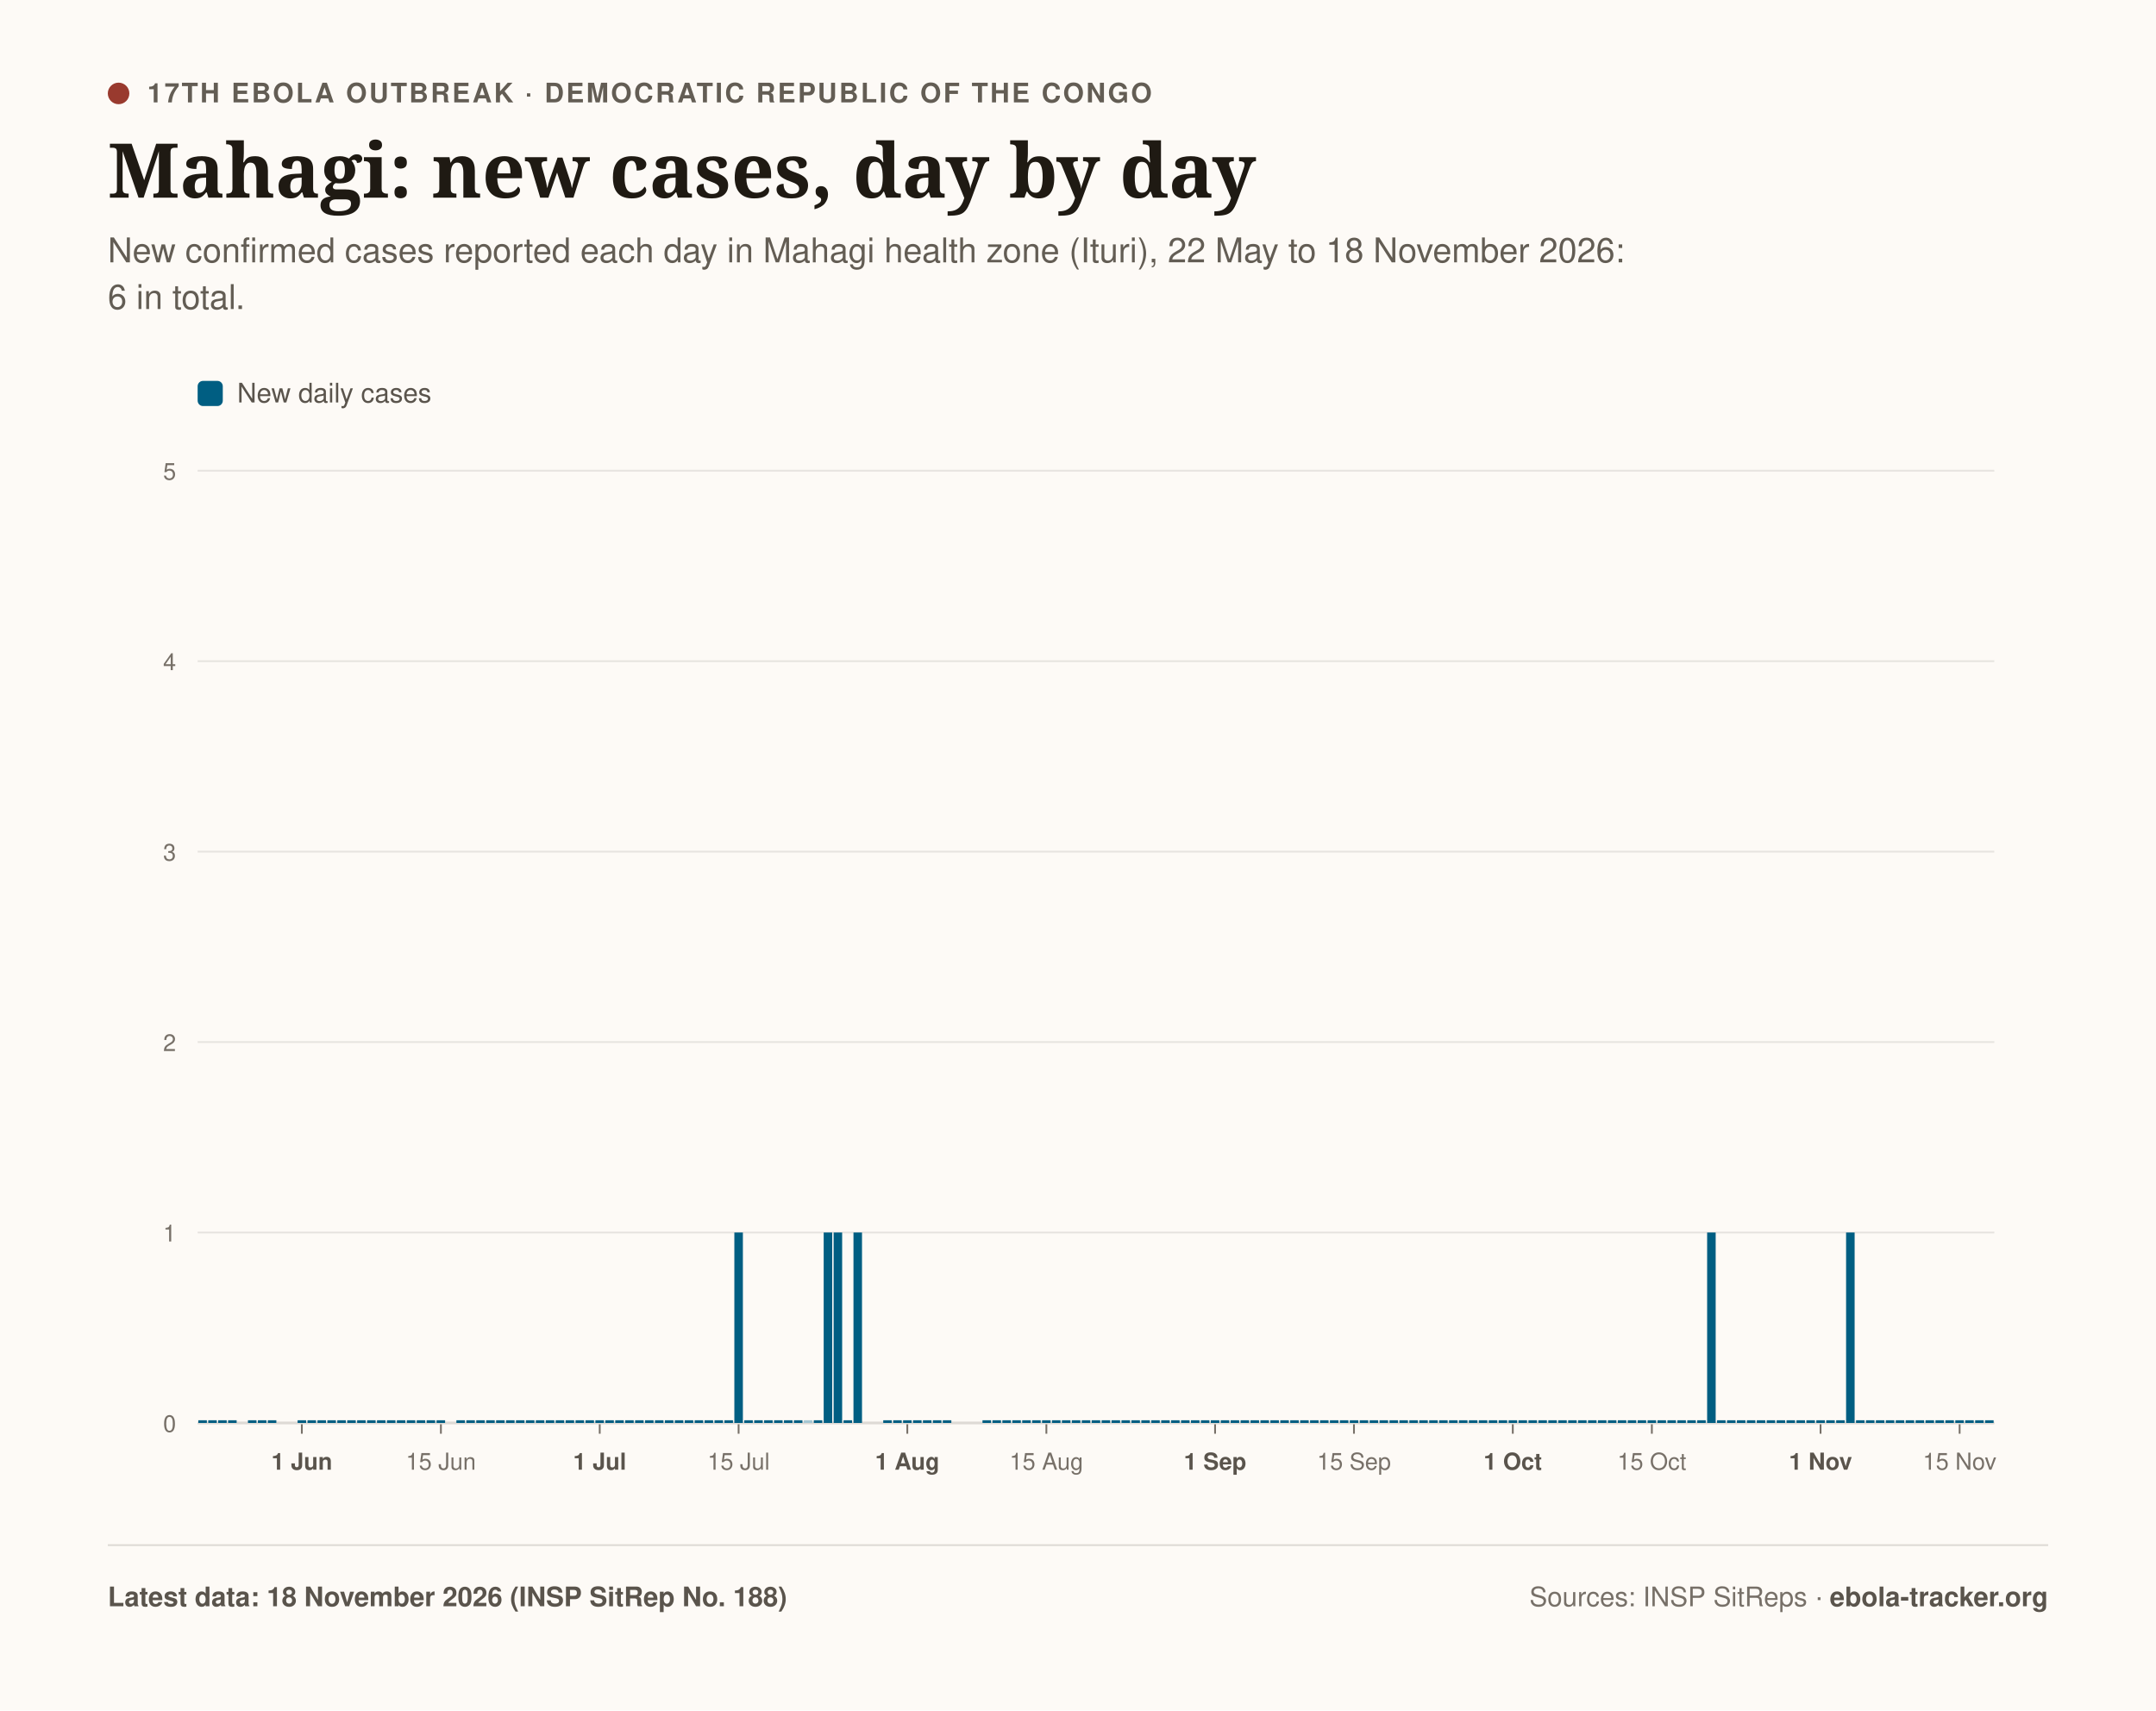
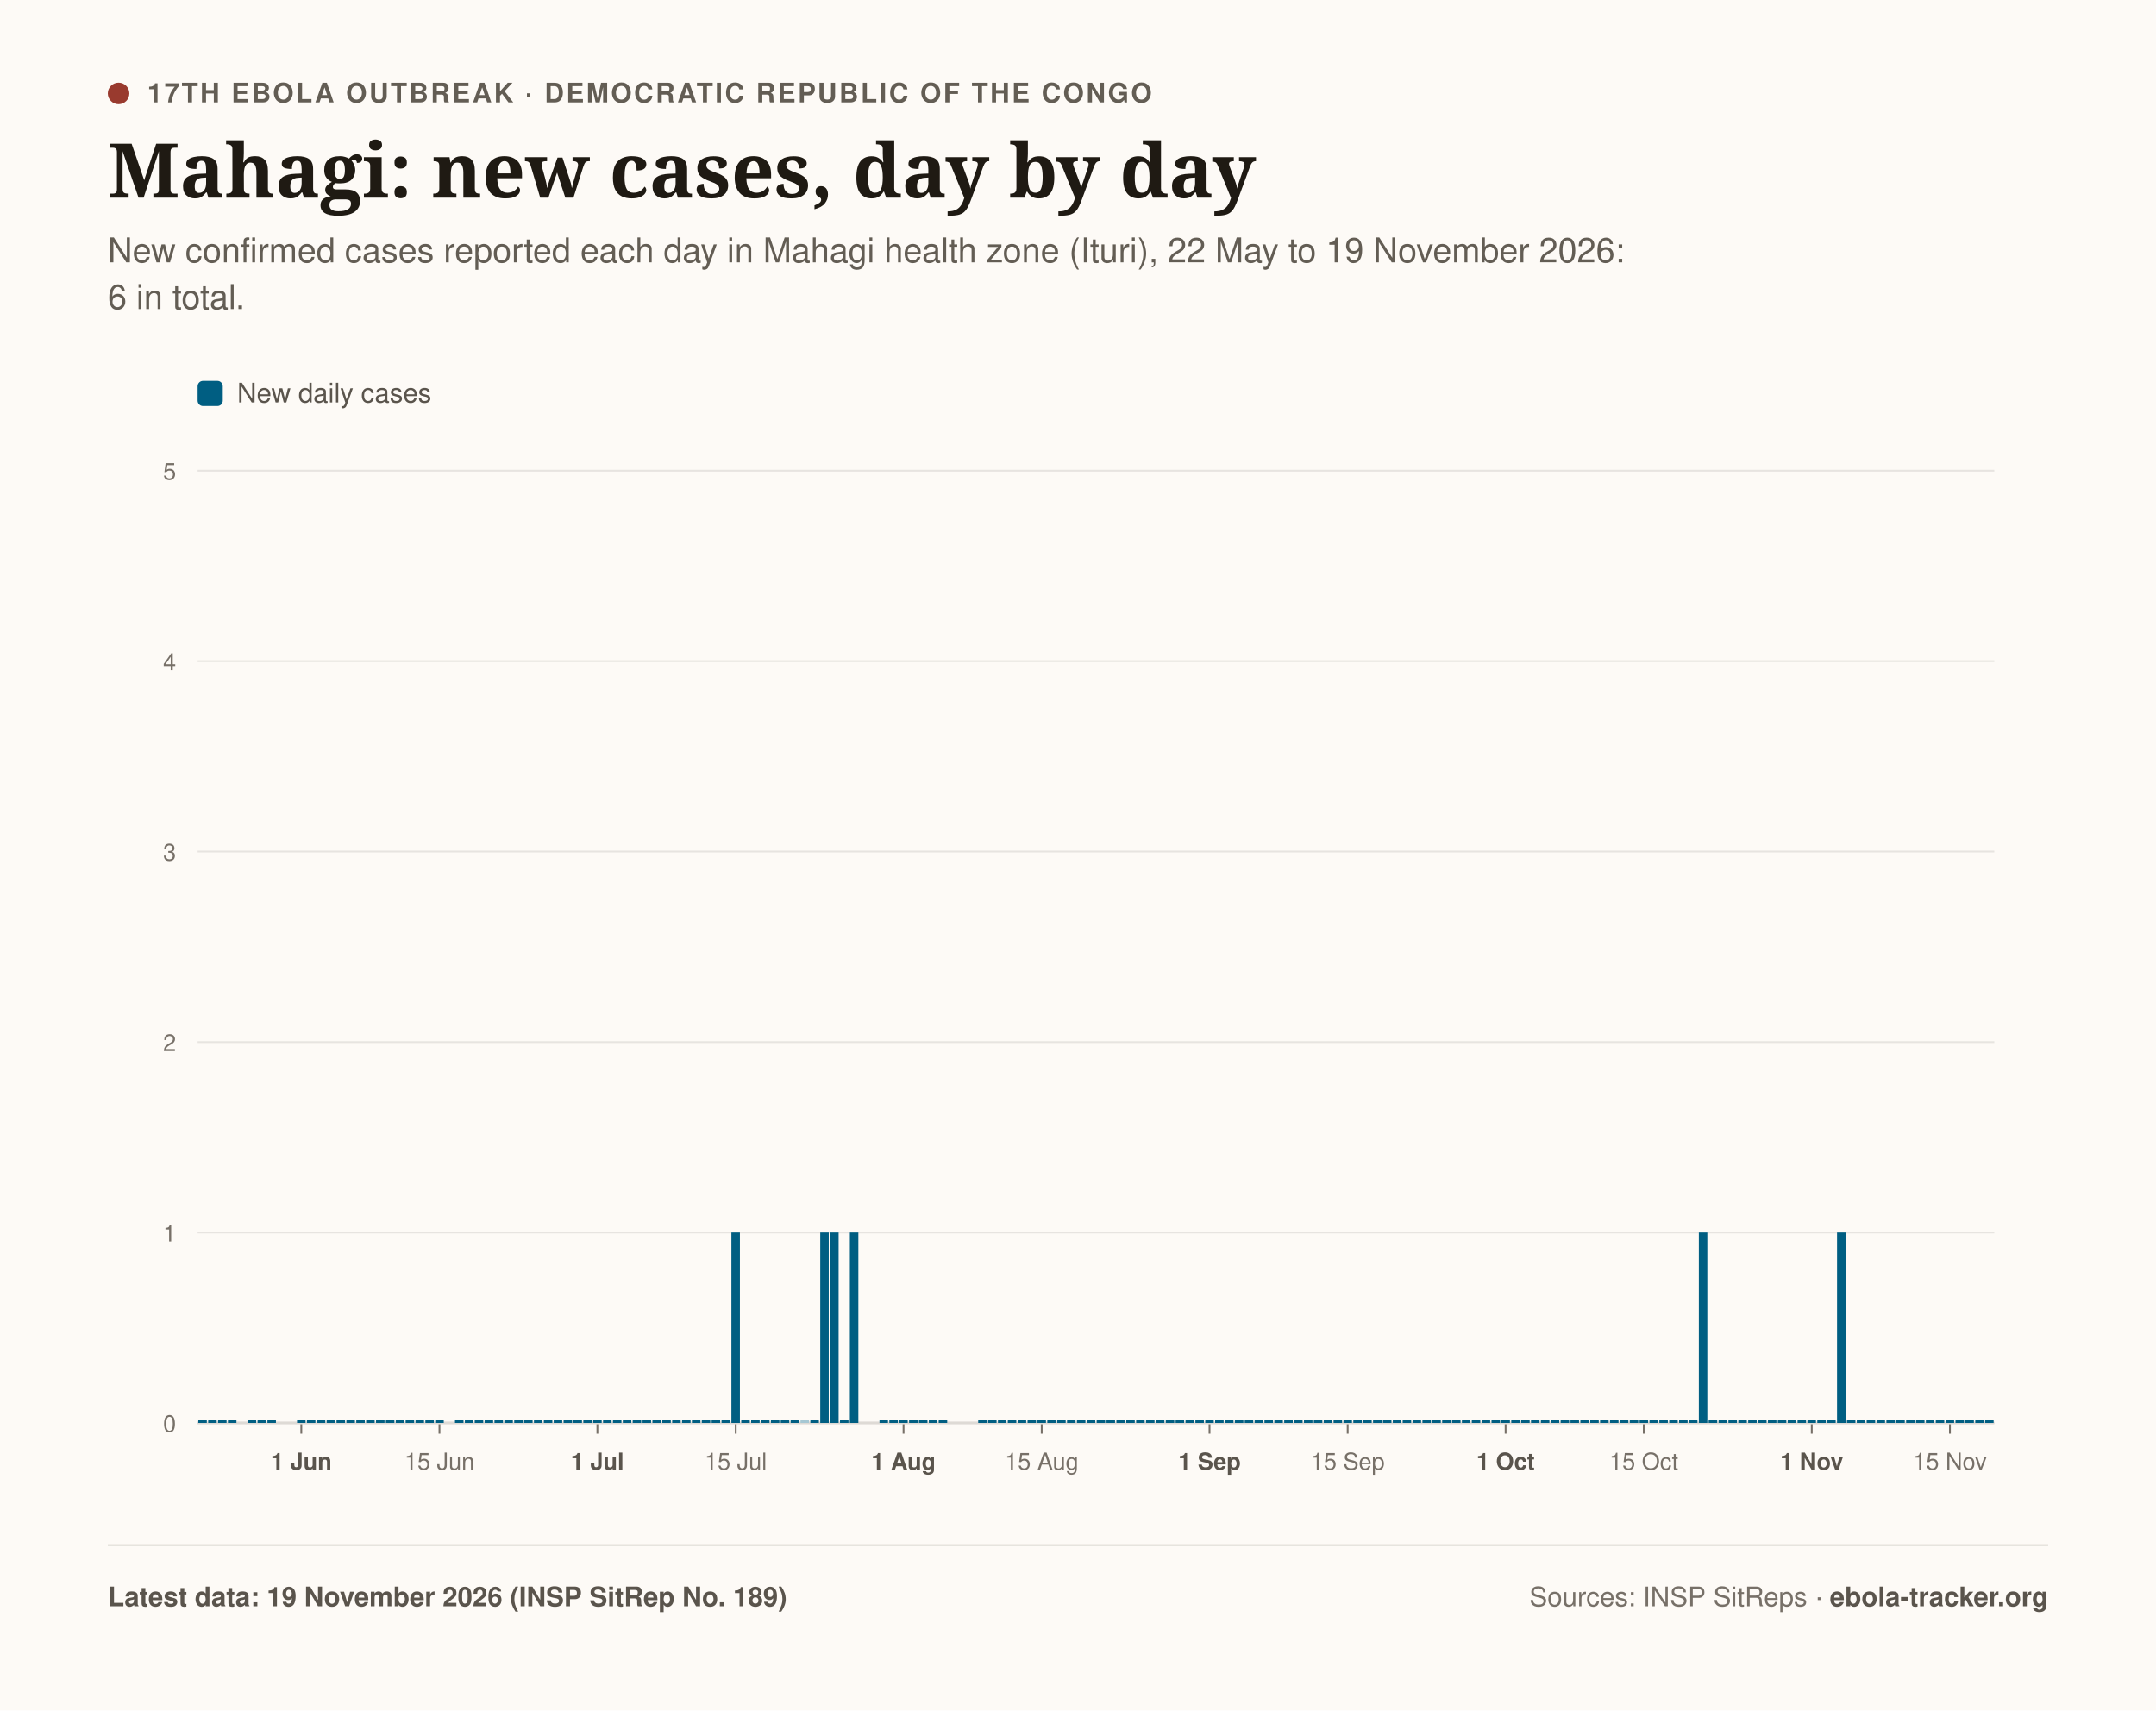
- <svg xmlns="http://www.w3.org/2000/svg" viewBox="0 0 1200 952" role="img" aria-label="Mahagi: new cases, day by day. New confirmed cases reported each day in Mahagi health zone (Ituri), 22 May to 18 November 2026: 6 in total.">
+ <svg xmlns="http://www.w3.org/2000/svg" viewBox="0 0 1200 952" role="img" aria-label="Mahagi: new cases, day by day. New confirmed cases reported each day in Mahagi health zone (Ituri), 22 May to 19 November 2026: 6 in total.">
  <rect width="1200" height="952" fill="#FDFAF6" />
  <circle cx="66" cy="52" r="6" fill="#993A2E" />
  <text x="82.0" y="57.0" font-family="'Public Sans',Helvetica,Arial,sans-serif" font-size="15" font-weight="700" fill="#635D54" text-anchor="start" letter-spacing=".08em">17TH EBOLA OUTBREAK · DEMOCRATIC REPUBLIC OF THE CONGO</text>
  <text x="60.0" y="110.0" font-family="'Source Serif 4',Georgia,serif" font-size="42" font-weight="600" fill="#1F1A13" text-anchor="start">Mahagi: new cases, day by day</text>
-   <text x="60.0" y="146.0" font-family="'Public Sans',Helvetica,Arial,sans-serif" font-size="19" font-weight="400" fill="#635D54" text-anchor="start">New confirmed cases reported each day in Mahagi health zone (Ituri), 22 May to 18 November 2026:</text>
+   <text x="60.0" y="146.0" font-family="'Public Sans',Helvetica,Arial,sans-serif" font-size="19" font-weight="400" fill="#635D54" text-anchor="start">New confirmed cases reported each day in Mahagi health zone (Ituri), 22 May to 19 November 2026:</text>
  <text x="60.0" y="172.0" font-family="'Public Sans',Helvetica,Arial,sans-serif" font-size="19" font-weight="400" fill="#635D54" text-anchor="start">6 in total.</text>
  <rect x="110" y="212" width="14" height="14" rx="3" fill="#005E82" />
  <text x="132.0" y="224.0" font-family="'Public Sans',Helvetica,Arial,sans-serif" font-size="15" font-weight="400" fill="#5A544C" text-anchor="start">New daily cases</text>
  <line x1="110" x2="1110" y1="792.0" y2="792.0" stroke="#E7E4E0" />
  <text x="98.0" y="797.0" font-family="'Public Sans',Helvetica,Arial,sans-serif" font-size="13" font-weight="400" fill="#777068" text-anchor="end">0</text>
  <line x1="110" x2="1110" y1="686.0" y2="686.0" stroke="#E7E4E0" />
  <text x="98.0" y="691.0" font-family="'Public Sans',Helvetica,Arial,sans-serif" font-size="13" font-weight="400" fill="#777068" text-anchor="end">1</text>
  <line x1="110" x2="1110" y1="580.0" y2="580.0" stroke="#E7E4E0" />
  <text x="98.0" y="585.0" font-family="'Public Sans',Helvetica,Arial,sans-serif" font-size="13" font-weight="400" fill="#777068" text-anchor="end">2</text>
  <line x1="110" x2="1110" y1="474.0" y2="474.0" stroke="#E7E4E0" />
  <text x="98.0" y="479.0" font-family="'Public Sans',Helvetica,Arial,sans-serif" font-size="13" font-weight="400" fill="#777068" text-anchor="end">3</text>
  <line x1="110" x2="1110" y1="368.0" y2="368.0" stroke="#E7E4E0" />
  <text x="98.0" y="373.0" font-family="'Public Sans',Helvetica,Arial,sans-serif" font-size="13" font-weight="400" fill="#777068" text-anchor="end">4</text>
  <line x1="110" x2="1110" y1="262.0" y2="262.0" stroke="#E7E4E0" />
  <text x="98.0" y="267.0" font-family="'Public Sans',Helvetica,Arial,sans-serif" font-size="13" font-weight="400" fill="#777068" text-anchor="end">5</text>
-   <line x1="168.0" x2="168.0" y1="792" y2="798" stroke="#777068" />
-   <text x="168.0" y="818.0" font-family="'Public Sans',Helvetica,Arial,sans-serif" font-size="13" font-weight="600" fill="#5A544C" text-anchor="middle">1 Jun</text>
-   <line x1="245.4" x2="245.4" y1="792" y2="798" stroke="#777068" />
-   <text x="245.4" y="818.0" font-family="'Public Sans',Helvetica,Arial,sans-serif" font-size="13" font-weight="400" fill="#777068" text-anchor="middle">15 Jun</text>
-   <line x1="333.8" x2="333.8" y1="792" y2="798" stroke="#777068" />
-   <text x="333.8" y="818.0" font-family="'Public Sans',Helvetica,Arial,sans-serif" font-size="13" font-weight="600" fill="#5A544C" text-anchor="middle">1 Jul</text>
-   <line x1="411.1" x2="411.1" y1="792" y2="798" stroke="#777068" />
-   <text x="411.1" y="818.0" font-family="'Public Sans',Helvetica,Arial,sans-serif" font-size="13" font-weight="400" fill="#777068" text-anchor="middle">15 Jul</text>
-   <line x1="505.0" x2="505.0" y1="792" y2="798" stroke="#777068" />
-   <text x="505.0" y="818.0" font-family="'Public Sans',Helvetica,Arial,sans-serif" font-size="13" font-weight="600" fill="#5A544C" text-anchor="middle">1 Aug</text>
-   <line x1="582.4" x2="582.4" y1="792" y2="798" stroke="#777068" />
-   <text x="582.4" y="818.0" font-family="'Public Sans',Helvetica,Arial,sans-serif" font-size="13" font-weight="400" fill="#777068" text-anchor="middle">15 Aug</text>
-   <line x1="676.3" x2="676.3" y1="792" y2="798" stroke="#777068" />
-   <text x="676.3" y="818.0" font-family="'Public Sans',Helvetica,Arial,sans-serif" font-size="13" font-weight="600" fill="#5A544C" text-anchor="middle">1 Sep</text>
-   <line x1="753.6" x2="753.6" y1="792" y2="798" stroke="#777068" />
-   <text x="753.6" y="818.0" font-family="'Public Sans',Helvetica,Arial,sans-serif" font-size="13" font-weight="400" fill="#777068" text-anchor="middle">15 Sep</text>
-   <line x1="842.0" x2="842.0" y1="792" y2="798" stroke="#777068" />
-   <text x="842.0" y="818.0" font-family="'Public Sans',Helvetica,Arial,sans-serif" font-size="13" font-weight="600" fill="#5A544C" text-anchor="middle">1 Oct</text>
-   <line x1="919.4" x2="919.4" y1="792" y2="798" stroke="#777068" />
-   <text x="919.4" y="818.0" font-family="'Public Sans',Helvetica,Arial,sans-serif" font-size="13" font-weight="400" fill="#777068" text-anchor="middle">15 Oct</text>
-   <line x1="1013.3" x2="1013.3" y1="792" y2="798" stroke="#777068" />
-   <text x="1013.3" y="818.0" font-family="'Public Sans',Helvetica,Arial,sans-serif" font-size="13" font-weight="600" fill="#5A544C" text-anchor="middle">1 Nov</text>
-   <line x1="1090.7" x2="1090.7" y1="792" y2="798" stroke="#777068" />
-   <text x="1090.7" y="818.0" font-family="'Public Sans',Helvetica,Arial,sans-serif" font-size="13" font-weight="400" fill="#777068" text-anchor="middle">15 Nov</text>
+   <line x1="167.7" x2="167.7" y1="792" y2="798" stroke="#777068" />
+   <text x="167.7" y="818.0" font-family="'Public Sans',Helvetica,Arial,sans-serif" font-size="13" font-weight="600" fill="#5A544C" text-anchor="middle">1 Jun</text>
+   <line x1="244.6" x2="244.6" y1="792" y2="798" stroke="#777068" />
+   <text x="244.6" y="818.0" font-family="'Public Sans',Helvetica,Arial,sans-serif" font-size="13" font-weight="400" fill="#777068" text-anchor="middle">15 Jun</text>
+   <line x1="332.5" x2="332.5" y1="792" y2="798" stroke="#777068" />
+   <text x="332.5" y="818.0" font-family="'Public Sans',Helvetica,Arial,sans-serif" font-size="13" font-weight="600" fill="#5A544C" text-anchor="middle">1 Jul</text>
+   <line x1="409.5" x2="409.5" y1="792" y2="798" stroke="#777068" />
+   <text x="409.5" y="818.0" font-family="'Public Sans',Helvetica,Arial,sans-serif" font-size="13" font-weight="400" fill="#777068" text-anchor="middle">15 Jul</text>
+   <line x1="502.9" x2="502.9" y1="792" y2="798" stroke="#777068" />
+   <text x="502.9" y="818.0" font-family="'Public Sans',Helvetica,Arial,sans-serif" font-size="13" font-weight="600" fill="#5A544C" text-anchor="middle">1 Aug</text>
+   <line x1="579.8" x2="579.8" y1="792" y2="798" stroke="#777068" />
+   <text x="579.8" y="818.0" font-family="'Public Sans',Helvetica,Arial,sans-serif" font-size="13" font-weight="400" fill="#777068" text-anchor="middle">15 Aug</text>
+   <line x1="673.2" x2="673.2" y1="792" y2="798" stroke="#777068" />
+   <text x="673.2" y="818.0" font-family="'Public Sans',Helvetica,Arial,sans-serif" font-size="13" font-weight="600" fill="#5A544C" text-anchor="middle">1 Sep</text>
+   <line x1="750.1" x2="750.1" y1="792" y2="798" stroke="#777068" />
+   <text x="750.1" y="818.0" font-family="'Public Sans',Helvetica,Arial,sans-serif" font-size="13" font-weight="400" fill="#777068" text-anchor="middle">15 Sep</text>
+   <line x1="838.0" x2="838.0" y1="792" y2="798" stroke="#777068" />
+   <text x="838.0" y="818.0" font-family="'Public Sans',Helvetica,Arial,sans-serif" font-size="13" font-weight="600" fill="#5A544C" text-anchor="middle">1 Oct</text>
+   <line x1="914.9" x2="914.9" y1="792" y2="798" stroke="#777068" />
+   <text x="914.9" y="818.0" font-family="'Public Sans',Helvetica,Arial,sans-serif" font-size="13" font-weight="400" fill="#777068" text-anchor="middle">15 Oct</text>
+   <line x1="1008.4" x2="1008.4" y1="792" y2="798" stroke="#777068" />
+   <text x="1008.4" y="818.0" font-family="'Public Sans',Helvetica,Arial,sans-serif" font-size="13" font-weight="600" fill="#5A544C" text-anchor="middle">1 Nov</text>
+   <line x1="1085.3" x2="1085.3" y1="792" y2="798" stroke="#777068" />
+   <text x="1085.3" y="818.0" font-family="'Public Sans',Helvetica,Arial,sans-serif" font-size="13" font-weight="400" fill="#777068" text-anchor="middle">15 Nov</text>
  <line x1="110" x2="1110" y1="792" y2="792" stroke="#DEDAD5" stroke-width="1.5" />
-   <rect x="110.39" y="790.50" width="4.75" height="1.50" fill="#005E82" />
-   <rect x="115.91" y="790.50" width="4.75" height="1.50" fill="#005E82" />
-   <rect x="121.44" y="790.50" width="4.75" height="1.50" fill="#005E82" />
-   <rect x="126.96" y="790.50" width="4.75" height="1.50" fill="#005E82" />
-   <rect x="138.01" y="790.50" width="4.75" height="1.50" fill="#005E82" />
-   <rect x="143.54" y="790.50" width="4.75" height="1.50" fill="#005E82" />
-   <rect x="149.06" y="790.50" width="4.75" height="1.50" fill="#005E82" />
-   <rect x="165.64" y="790.50" width="4.75" height="1.50" fill="#005E82" />
-   <rect x="171.16" y="790.50" width="4.75" height="1.50" fill="#005E82" />
-   <rect x="176.69" y="790.50" width="4.75" height="1.50" fill="#005E82" />
-   <rect x="182.21" y="790.50" width="4.75" height="1.50" fill="#005E82" />
-   <rect x="187.73" y="790.50" width="4.75" height="1.50" fill="#005E82" />
-   <rect x="193.26" y="790.50" width="4.75" height="1.50" fill="#005E82" />
-   <rect x="198.78" y="790.50" width="4.75" height="1.50" fill="#005E82" />
-   <rect x="204.31" y="790.50" width="4.75" height="1.50" fill="#005E82" />
-   <rect x="209.83" y="790.50" width="4.75" height="1.50" fill="#005E82" />
-   <rect x="215.36" y="790.50" width="4.75" height="1.50" fill="#005E82" />
-   <rect x="220.88" y="790.50" width="4.75" height="1.50" fill="#005E82" />
-   <rect x="226.41" y="790.50" width="4.75" height="1.50" fill="#005E82" />
-   <rect x="231.93" y="790.50" width="4.75" height="1.50" fill="#005E82" />
-   <rect x="237.46" y="790.50" width="4.75" height="1.50" fill="#005E82" />
-   <rect x="242.98" y="790.50" width="4.75" height="1.50" fill="#005E82" />
-   <rect x="254.03" y="790.50" width="4.75" height="1.50" fill="#005E82" />
-   <rect x="259.56" y="790.50" width="4.75" height="1.50" fill="#005E82" />
-   <rect x="265.08" y="790.50" width="4.75" height="1.50" fill="#005E82" />
-   <rect x="270.61" y="790.50" width="4.75" height="1.50" fill="#005E82" />
-   <rect x="276.13" y="790.50" width="4.75" height="1.50" fill="#005E82" />
-   <rect x="281.66" y="790.50" width="4.75" height="1.50" fill="#005E82" />
-   <rect x="287.18" y="790.50" width="4.75" height="1.50" fill="#005E82" />
-   <rect x="292.71" y="790.50" width="4.75" height="1.50" fill="#005E82" />
-   <rect x="298.23" y="790.50" width="4.75" height="1.50" fill="#005E82" />
-   <rect x="303.76" y="790.50" width="4.75" height="1.50" fill="#005E82" />
-   <rect x="309.28" y="790.50" width="4.75" height="1.50" fill="#005E82" />
-   <rect x="314.81" y="790.50" width="4.75" height="1.50" fill="#005E82" />
-   <rect x="320.33" y="790.50" width="4.75" height="1.50" fill="#005E82" />
-   <rect x="325.86" y="790.50" width="4.75" height="1.50" fill="#005E82" />
-   <rect x="331.38" y="790.50" width="4.75" height="1.50" fill="#005E82" />
-   <rect x="336.91" y="790.50" width="4.75" height="1.50" fill="#005E82" />
-   <rect x="342.43" y="790.50" width="4.75" height="1.50" fill="#005E82" />
-   <rect x="347.96" y="790.50" width="4.75" height="1.50" fill="#005E82" />
-   <rect x="353.48" y="790.50" width="4.75" height="1.50" fill="#005E82" />
-   <rect x="359.01" y="790.50" width="4.75" height="1.50" fill="#005E82" />
-   <rect x="364.53" y="790.50" width="4.75" height="1.50" fill="#005E82" />
-   <rect x="370.06" y="790.50" width="4.75" height="1.50" fill="#005E82" />
-   <rect x="375.58" y="790.50" width="4.75" height="1.50" fill="#005E82" />
-   <rect x="381.10" y="790.50" width="4.75" height="1.50" fill="#005E82" />
-   <rect x="386.63" y="790.50" width="4.75" height="1.50" fill="#005E82" />
-   <rect x="392.15" y="790.50" width="4.75" height="1.50" fill="#005E82" />
-   <rect x="397.68" y="790.50" width="4.75" height="1.50" fill="#005E82" />
-   <rect x="403.20" y="790.50" width="4.75" height="1.50" fill="#005E82" />
-   <rect x="408.73" y="686.00" width="4.75" height="106.00" fill="#005E82" />
-   <rect x="414.25" y="790.50" width="4.75" height="1.50" fill="#005E82" />
-   <rect x="419.78" y="790.50" width="4.75" height="1.50" fill="#005E82" />
-   <rect x="425.30" y="790.50" width="4.75" height="1.50" fill="#005E82" />
-   <rect x="430.83" y="790.50" width="4.75" height="1.50" fill="#005E82" />
-   <rect x="436.35" y="790.50" width="4.75" height="1.50" fill="#005E82" />
-   <rect x="441.88" y="790.50" width="4.75" height="1.50" fill="#005E82" />
-   <rect x="447.40" y="790.50" width="4.75" height="1.50" fill="#a6c7d3" />
-   <rect x="452.93" y="790.50" width="4.75" height="1.50" fill="#005E82" />
-   <rect x="458.45" y="686.00" width="4.75" height="106.00" fill="#005E82" />
-   <rect x="463.98" y="686.00" width="4.75" height="106.00" fill="#005E82" />
-   <rect x="469.50" y="790.50" width="4.75" height="1.50" fill="#005E82" />
-   <rect x="475.03" y="686.00" width="4.75" height="106.00" fill="#005E82" />
-   <rect x="491.60" y="790.50" width="4.75" height="1.50" fill="#005E82" />
-   <rect x="497.13" y="790.50" width="4.75" height="1.50" fill="#005E82" />
-   <rect x="502.65" y="790.50" width="4.75" height="1.50" fill="#005E82" />
-   <rect x="508.18" y="790.50" width="4.75" height="1.50" fill="#005E82" />
-   <rect x="513.70" y="790.50" width="4.75" height="1.50" fill="#005E82" />
-   <rect x="519.23" y="790.50" width="4.75" height="1.50" fill="#005E82" />
-   <rect x="524.75" y="790.50" width="4.75" height="1.50" fill="#005E82" />
-   <rect x="546.85" y="790.50" width="4.75" height="1.50" fill="#005E82" />
-   <rect x="552.38" y="790.50" width="4.75" height="1.50" fill="#005E82" />
-   <rect x="557.90" y="790.50" width="4.75" height="1.50" fill="#005E82" />
-   <rect x="563.43" y="790.50" width="4.75" height="1.50" fill="#005E82" />
-   <rect x="568.95" y="790.50" width="4.75" height="1.50" fill="#005E82" />
-   <rect x="574.48" y="790.50" width="4.75" height="1.50" fill="#005E82" />
-   <rect x="580.00" y="790.50" width="4.75" height="1.50" fill="#005E82" />
-   <rect x="585.52" y="790.50" width="4.75" height="1.50" fill="#005E82" />
-   <rect x="591.05" y="790.50" width="4.75" height="1.50" fill="#005E82" />
-   <rect x="596.57" y="790.50" width="4.75" height="1.50" fill="#005E82" />
-   <rect x="602.10" y="790.50" width="4.75" height="1.50" fill="#005E82" />
-   <rect x="607.62" y="790.50" width="4.75" height="1.50" fill="#005E82" />
-   <rect x="613.15" y="790.50" width="4.75" height="1.50" fill="#005E82" />
-   <rect x="618.67" y="790.50" width="4.75" height="1.50" fill="#005E82" />
-   <rect x="624.20" y="790.50" width="4.75" height="1.50" fill="#005E82" />
-   <rect x="629.72" y="790.50" width="4.75" height="1.50" fill="#005E82" />
-   <rect x="635.25" y="790.50" width="4.75" height="1.50" fill="#005E82" />
-   <rect x="640.77" y="790.50" width="4.75" height="1.50" fill="#005E82" />
-   <rect x="646.30" y="790.50" width="4.75" height="1.50" fill="#005E82" />
-   <rect x="651.82" y="790.50" width="4.75" height="1.50" fill="#005E82" />
-   <rect x="657.35" y="790.50" width="4.75" height="1.50" fill="#005E82" />
-   <rect x="662.87" y="790.50" width="4.75" height="1.50" fill="#005E82" />
-   <rect x="668.40" y="790.50" width="4.75" height="1.50" fill="#005E82" />
-   <rect x="673.92" y="790.50" width="4.75" height="1.50" fill="#005E82" />
-   <rect x="679.45" y="790.50" width="4.75" height="1.50" fill="#005E82" />
-   <rect x="684.97" y="790.50" width="4.75" height="1.50" fill="#005E82" />
-   <rect x="690.50" y="790.50" width="4.75" height="1.50" fill="#005E82" />
-   <rect x="696.02" y="790.50" width="4.75" height="1.50" fill="#005E82" />
-   <rect x="701.55" y="790.50" width="4.75" height="1.50" fill="#005E82" />
-   <rect x="707.07" y="790.50" width="4.75" height="1.50" fill="#005E82" />
-   <rect x="712.60" y="790.50" width="4.75" height="1.50" fill="#005E82" />
-   <rect x="718.12" y="790.50" width="4.75" height="1.50" fill="#005E82" />
-   <rect x="723.65" y="790.50" width="4.75" height="1.50" fill="#005E82" />
-   <rect x="729.17" y="790.50" width="4.75" height="1.50" fill="#005E82" />
-   <rect x="734.70" y="790.50" width="4.75" height="1.50" fill="#005E82" />
-   <rect x="740.22" y="790.50" width="4.75" height="1.50" fill="#005E82" />
-   <rect x="745.75" y="790.50" width="4.75" height="1.50" fill="#005E82" />
-   <rect x="751.27" y="790.50" width="4.75" height="1.50" fill="#005E82" />
-   <rect x="756.80" y="790.50" width="4.75" height="1.50" fill="#005E82" />
-   <rect x="762.32" y="790.50" width="4.75" height="1.50" fill="#005E82" />
-   <rect x="767.85" y="790.50" width="4.75" height="1.50" fill="#005E82" />
-   <rect x="773.37" y="790.50" width="4.75" height="1.50" fill="#005E82" />
-   <rect x="778.90" y="790.50" width="4.75" height="1.50" fill="#005E82" />
-   <rect x="784.42" y="790.50" width="4.75" height="1.50" fill="#005E82" />
-   <rect x="789.94" y="790.50" width="4.75" height="1.50" fill="#005E82" />
-   <rect x="795.47" y="790.50" width="4.75" height="1.50" fill="#005E82" />
-   <rect x="800.99" y="790.50" width="4.75" height="1.50" fill="#005E82" />
-   <rect x="806.52" y="790.50" width="4.75" height="1.50" fill="#005E82" />
-   <rect x="812.04" y="790.50" width="4.75" height="1.50" fill="#005E82" />
-   <rect x="817.57" y="790.50" width="4.75" height="1.50" fill="#005E82" />
-   <rect x="823.09" y="790.50" width="4.75" height="1.50" fill="#005E82" />
-   <rect x="828.62" y="790.50" width="4.75" height="1.50" fill="#005E82" />
-   <rect x="834.14" y="790.50" width="4.75" height="1.50" fill="#005E82" />
-   <rect x="839.67" y="790.50" width="4.75" height="1.50" fill="#005E82" />
-   <rect x="845.19" y="790.50" width="4.75" height="1.50" fill="#005E82" />
-   <rect x="850.72" y="790.50" width="4.75" height="1.50" fill="#005E82" />
-   <rect x="856.24" y="790.50" width="4.75" height="1.50" fill="#005E82" />
-   <rect x="861.77" y="790.50" width="4.75" height="1.50" fill="#005E82" />
-   <rect x="867.29" y="790.50" width="4.75" height="1.50" fill="#005E82" />
-   <rect x="872.82" y="790.50" width="4.75" height="1.50" fill="#005E82" />
-   <rect x="878.34" y="790.50" width="4.75" height="1.50" fill="#005E82" />
-   <rect x="883.87" y="790.50" width="4.75" height="1.50" fill="#005E82" />
-   <rect x="889.39" y="790.50" width="4.75" height="1.50" fill="#005E82" />
-   <rect x="894.92" y="790.50" width="4.75" height="1.50" fill="#005E82" />
-   <rect x="900.44" y="790.50" width="4.75" height="1.50" fill="#005E82" />
-   <rect x="905.97" y="790.50" width="4.75" height="1.50" fill="#005E82" />
-   <rect x="911.49" y="790.50" width="4.75" height="1.50" fill="#005E82" />
-   <rect x="917.02" y="790.50" width="4.75" height="1.50" fill="#005E82" />
-   <rect x="922.54" y="790.50" width="4.75" height="1.50" fill="#005E82" />
-   <rect x="928.07" y="790.50" width="4.75" height="1.50" fill="#005E82" />
-   <rect x="933.59" y="790.50" width="4.75" height="1.50" fill="#005E82" />
-   <rect x="939.12" y="790.50" width="4.75" height="1.50" fill="#005E82" />
-   <rect x="944.64" y="790.50" width="4.75" height="1.50" fill="#005E82" />
-   <rect x="950.17" y="686.00" width="4.75" height="106.00" fill="#005E82" />
-   <rect x="955.69" y="790.50" width="4.75" height="1.50" fill="#005E82" />
-   <rect x="961.22" y="790.50" width="4.75" height="1.50" fill="#005E82" />
-   <rect x="966.74" y="790.50" width="4.75" height="1.50" fill="#005E82" />
-   <rect x="972.27" y="790.50" width="4.75" height="1.50" fill="#005E82" />
-   <rect x="977.79" y="790.50" width="4.75" height="1.50" fill="#005E82" />
-   <rect x="983.31" y="790.50" width="4.75" height="1.50" fill="#005E82" />
-   <rect x="988.84" y="790.50" width="4.75" height="1.50" fill="#005E82" />
-   <rect x="994.36" y="790.50" width="4.75" height="1.50" fill="#005E82" />
-   <rect x="999.89" y="790.50" width="4.75" height="1.50" fill="#005E82" />
-   <rect x="1005.41" y="790.50" width="4.75" height="1.50" fill="#005E82" />
-   <rect x="1010.94" y="790.50" width="4.75" height="1.50" fill="#005E82" />
-   <rect x="1016.46" y="790.50" width="4.75" height="1.50" fill="#005E82" />
-   <rect x="1021.99" y="790.50" width="4.75" height="1.50" fill="#005E82" />
-   <rect x="1027.51" y="686.00" width="4.75" height="106.00" fill="#005E82" />
-   <rect x="1033.04" y="790.50" width="4.75" height="1.50" fill="#005E82" />
-   <rect x="1038.56" y="790.50" width="4.75" height="1.50" fill="#005E82" />
-   <rect x="1044.09" y="790.50" width="4.75" height="1.50" fill="#005E82" />
-   <rect x="1049.61" y="790.50" width="4.75" height="1.50" fill="#005E82" />
-   <rect x="1055.14" y="790.50" width="4.75" height="1.50" fill="#005E82" />
-   <rect x="1060.66" y="790.50" width="4.75" height="1.50" fill="#005E82" />
-   <rect x="1066.19" y="790.50" width="4.75" height="1.50" fill="#005E82" />
-   <rect x="1071.71" y="790.50" width="4.75" height="1.50" fill="#005E82" />
-   <rect x="1077.24" y="790.50" width="4.75" height="1.50" fill="#005E82" />
-   <rect x="1082.76" y="790.50" width="4.75" height="1.50" fill="#005E82" />
-   <rect x="1088.29" y="790.50" width="4.75" height="1.50" fill="#005E82" />
-   <rect x="1093.81" y="790.50" width="4.75" height="1.50" fill="#005E82" />
-   <rect x="1099.34" y="790.50" width="4.75" height="1.50" fill="#005E82" />
-   <rect x="1104.86" y="790.50" width="4.75" height="1.50" fill="#005E82" />
+   <rect x="110.38" y="790.50" width="4.73" height="1.50" fill="#005E82" />
+   <rect x="115.88" y="790.50" width="4.73" height="1.50" fill="#005E82" />
+   <rect x="121.37" y="790.50" width="4.73" height="1.50" fill="#005E82" />
+   <rect x="126.87" y="790.50" width="4.73" height="1.50" fill="#005E82" />
+   <rect x="137.86" y="790.50" width="4.73" height="1.50" fill="#005E82" />
+   <rect x="143.35" y="790.50" width="4.73" height="1.50" fill="#005E82" />
+   <rect x="148.85" y="790.50" width="4.73" height="1.50" fill="#005E82" />
+   <rect x="165.33" y="790.50" width="4.73" height="1.50" fill="#005E82" />
+   <rect x="170.82" y="790.50" width="4.73" height="1.50" fill="#005E82" />
+   <rect x="176.32" y="790.50" width="4.73" height="1.50" fill="#005E82" />
+   <rect x="181.81" y="790.50" width="4.73" height="1.50" fill="#005E82" />
+   <rect x="187.31" y="790.50" width="4.73" height="1.50" fill="#005E82" />
+   <rect x="192.80" y="790.50" width="4.73" height="1.50" fill="#005E82" />
+   <rect x="198.30" y="790.50" width="4.73" height="1.50" fill="#005E82" />
+   <rect x="203.79" y="790.50" width="4.73" height="1.50" fill="#005E82" />
+   <rect x="209.29" y="790.50" width="4.73" height="1.50" fill="#005E82" />
+   <rect x="214.78" y="790.50" width="4.73" height="1.50" fill="#005E82" />
+   <rect x="220.27" y="790.50" width="4.73" height="1.50" fill="#005E82" />
+   <rect x="225.77" y="790.50" width="4.73" height="1.50" fill="#005E82" />
+   <rect x="231.26" y="790.50" width="4.73" height="1.50" fill="#005E82" />
+   <rect x="236.76" y="790.50" width="4.73" height="1.50" fill="#005E82" />
+   <rect x="242.25" y="790.50" width="4.73" height="1.50" fill="#005E82" />
+   <rect x="253.24" y="790.50" width="4.73" height="1.50" fill="#005E82" />
+   <rect x="258.74" y="790.50" width="4.73" height="1.50" fill="#005E82" />
+   <rect x="264.23" y="790.50" width="4.73" height="1.50" fill="#005E82" />
+   <rect x="269.73" y="790.50" width="4.73" height="1.50" fill="#005E82" />
+   <rect x="275.22" y="790.50" width="4.73" height="1.50" fill="#005E82" />
+   <rect x="280.71" y="790.50" width="4.73" height="1.50" fill="#005E82" />
+   <rect x="286.21" y="790.50" width="4.73" height="1.50" fill="#005E82" />
+   <rect x="291.70" y="790.50" width="4.73" height="1.50" fill="#005E82" />
+   <rect x="297.20" y="790.50" width="4.73" height="1.50" fill="#005E82" />
+   <rect x="302.69" y="790.50" width="4.73" height="1.50" fill="#005E82" />
+   <rect x="308.19" y="790.50" width="4.73" height="1.50" fill="#005E82" />
+   <rect x="313.68" y="790.50" width="4.73" height="1.50" fill="#005E82" />
+   <rect x="319.18" y="790.50" width="4.73" height="1.50" fill="#005E82" />
+   <rect x="324.67" y="790.50" width="4.73" height="1.50" fill="#005E82" />
+   <rect x="330.16" y="790.50" width="4.73" height="1.50" fill="#005E82" />
+   <rect x="335.66" y="790.50" width="4.73" height="1.50" fill="#005E82" />
+   <rect x="341.15" y="790.50" width="4.73" height="1.50" fill="#005E82" />
+   <rect x="346.65" y="790.50" width="4.73" height="1.50" fill="#005E82" />
+   <rect x="352.14" y="790.50" width="4.73" height="1.50" fill="#005E82" />
+   <rect x="357.64" y="790.50" width="4.73" height="1.50" fill="#005E82" />
+   <rect x="363.13" y="790.50" width="4.73" height="1.50" fill="#005E82" />
+   <rect x="368.63" y="790.50" width="4.73" height="1.50" fill="#005E82" />
+   <rect x="374.12" y="790.50" width="4.73" height="1.50" fill="#005E82" />
+   <rect x="379.62" y="790.50" width="4.73" height="1.50" fill="#005E82" />
+   <rect x="385.11" y="790.50" width="4.73" height="1.50" fill="#005E82" />
+   <rect x="390.60" y="790.50" width="4.73" height="1.50" fill="#005E82" />
+   <rect x="396.10" y="790.50" width="4.73" height="1.50" fill="#005E82" />
+   <rect x="401.59" y="790.50" width="4.73" height="1.50" fill="#005E82" />
+   <rect x="407.09" y="686.00" width="4.73" height="106.00" fill="#005E82" />
+   <rect x="412.58" y="790.50" width="4.73" height="1.50" fill="#005E82" />
+   <rect x="418.08" y="790.50" width="4.73" height="1.50" fill="#005E82" />
+   <rect x="423.57" y="790.50" width="4.73" height="1.50" fill="#005E82" />
+   <rect x="429.07" y="790.50" width="4.73" height="1.50" fill="#005E82" />
+   <rect x="434.56" y="790.50" width="4.73" height="1.50" fill="#005E82" />
+   <rect x="440.05" y="790.50" width="4.73" height="1.50" fill="#005E82" />
+   <rect x="445.55" y="790.50" width="4.73" height="1.50" fill="#a6c7d3" />
+   <rect x="451.04" y="790.50" width="4.73" height="1.50" fill="#005E82" />
+   <rect x="456.54" y="686.00" width="4.73" height="106.00" fill="#005E82" />
+   <rect x="462.03" y="686.00" width="4.73" height="106.00" fill="#005E82" />
+   <rect x="467.53" y="790.50" width="4.73" height="1.50" fill="#005E82" />
+   <rect x="473.02" y="686.00" width="4.73" height="106.00" fill="#005E82" />
+   <rect x="489.51" y="790.50" width="4.73" height="1.50" fill="#005E82" />
+   <rect x="495.00" y="790.50" width="4.73" height="1.50" fill="#005E82" />
+   <rect x="500.49" y="790.50" width="4.73" height="1.50" fill="#005E82" />
+   <rect x="505.99" y="790.50" width="4.73" height="1.50" fill="#005E82" />
+   <rect x="511.48" y="790.50" width="4.73" height="1.50" fill="#005E82" />
+   <rect x="516.98" y="790.50" width="4.73" height="1.50" fill="#005E82" />
+   <rect x="522.47" y="790.50" width="4.73" height="1.50" fill="#005E82" />
+   <rect x="544.45" y="790.50" width="4.73" height="1.50" fill="#005E82" />
+   <rect x="549.95" y="790.50" width="4.73" height="1.50" fill="#005E82" />
+   <rect x="555.44" y="790.50" width="4.73" height="1.50" fill="#005E82" />
+   <rect x="560.93" y="790.50" width="4.73" height="1.50" fill="#005E82" />
+   <rect x="566.43" y="790.50" width="4.73" height="1.50" fill="#005E82" />
+   <rect x="571.92" y="790.50" width="4.73" height="1.50" fill="#005E82" />
+   <rect x="577.42" y="790.50" width="4.73" height="1.50" fill="#005E82" />
+   <rect x="582.91" y="790.50" width="4.73" height="1.50" fill="#005E82" />
+   <rect x="588.41" y="790.50" width="4.73" height="1.50" fill="#005E82" />
+   <rect x="593.90" y="790.50" width="4.73" height="1.50" fill="#005E82" />
+   <rect x="599.40" y="790.50" width="4.73" height="1.50" fill="#005E82" />
+   <rect x="604.89" y="790.50" width="4.73" height="1.50" fill="#005E82" />
+   <rect x="610.38" y="790.50" width="4.73" height="1.50" fill="#005E82" />
+   <rect x="615.88" y="790.50" width="4.73" height="1.50" fill="#005E82" />
+   <rect x="621.37" y="790.50" width="4.73" height="1.50" fill="#005E82" />
+   <rect x="626.87" y="790.50" width="4.73" height="1.50" fill="#005E82" />
+   <rect x="632.36" y="790.50" width="4.73" height="1.50" fill="#005E82" />
+   <rect x="637.86" y="790.50" width="4.73" height="1.50" fill="#005E82" />
+   <rect x="643.35" y="790.50" width="4.73" height="1.50" fill="#005E82" />
+   <rect x="648.85" y="790.50" width="4.73" height="1.50" fill="#005E82" />
+   <rect x="654.34" y="790.50" width="4.73" height="1.50" fill="#005E82" />
+   <rect x="659.84" y="790.50" width="4.73" height="1.50" fill="#005E82" />
+   <rect x="665.33" y="790.50" width="4.73" height="1.50" fill="#005E82" />
+   <rect x="670.82" y="790.50" width="4.73" height="1.50" fill="#005E82" />
+   <rect x="676.32" y="790.50" width="4.73" height="1.50" fill="#005E82" />
+   <rect x="681.81" y="790.50" width="4.73" height="1.50" fill="#005E82" />
+   <rect x="687.31" y="790.50" width="4.73" height="1.50" fill="#005E82" />
+   <rect x="692.80" y="790.50" width="4.73" height="1.50" fill="#005E82" />
+   <rect x="698.30" y="790.50" width="4.73" height="1.50" fill="#005E82" />
+   <rect x="703.79" y="790.50" width="4.73" height="1.50" fill="#005E82" />
+   <rect x="709.29" y="790.50" width="4.73" height="1.50" fill="#005E82" />
+   <rect x="714.78" y="790.50" width="4.73" height="1.50" fill="#005E82" />
+   <rect x="720.27" y="790.50" width="4.73" height="1.50" fill="#005E82" />
+   <rect x="725.77" y="790.50" width="4.73" height="1.50" fill="#005E82" />
+   <rect x="731.26" y="790.50" width="4.73" height="1.50" fill="#005E82" />
+   <rect x="736.76" y="790.50" width="4.73" height="1.50" fill="#005E82" />
+   <rect x="742.25" y="790.50" width="4.73" height="1.50" fill="#005E82" />
+   <rect x="747.75" y="790.50" width="4.73" height="1.50" fill="#005E82" />
+   <rect x="753.24" y="790.50" width="4.73" height="1.50" fill="#005E82" />
+   <rect x="758.74" y="790.50" width="4.73" height="1.50" fill="#005E82" />
+   <rect x="764.23" y="790.50" width="4.73" height="1.50" fill="#005E82" />
+   <rect x="769.73" y="790.50" width="4.73" height="1.50" fill="#005E82" />
+   <rect x="775.22" y="790.50" width="4.73" height="1.50" fill="#005E82" />
+   <rect x="780.71" y="790.50" width="4.73" height="1.50" fill="#005E82" />
+   <rect x="786.21" y="790.50" width="4.73" height="1.50" fill="#005E82" />
+   <rect x="791.70" y="790.50" width="4.73" height="1.50" fill="#005E82" />
+   <rect x="797.20" y="790.50" width="4.73" height="1.50" fill="#005E82" />
+   <rect x="802.69" y="790.50" width="4.73" height="1.50" fill="#005E82" />
+   <rect x="808.19" y="790.50" width="4.73" height="1.50" fill="#005E82" />
+   <rect x="813.68" y="790.50" width="4.73" height="1.50" fill="#005E82" />
+   <rect x="819.18" y="790.50" width="4.73" height="1.50" fill="#005E82" />
+   <rect x="824.67" y="790.50" width="4.73" height="1.50" fill="#005E82" />
+   <rect x="830.16" y="790.50" width="4.73" height="1.50" fill="#005E82" />
+   <rect x="835.66" y="790.50" width="4.73" height="1.50" fill="#005E82" />
+   <rect x="841.15" y="790.50" width="4.73" height="1.50" fill="#005E82" />
+   <rect x="846.65" y="790.50" width="4.73" height="1.50" fill="#005E82" />
+   <rect x="852.14" y="790.50" width="4.73" height="1.50" fill="#005E82" />
+   <rect x="857.64" y="790.50" width="4.73" height="1.50" fill="#005E82" />
+   <rect x="863.13" y="790.50" width="4.73" height="1.50" fill="#005E82" />
+   <rect x="868.63" y="790.50" width="4.73" height="1.50" fill="#005E82" />
+   <rect x="874.12" y="790.50" width="4.73" height="1.50" fill="#005E82" />
+   <rect x="879.62" y="790.50" width="4.73" height="1.50" fill="#005E82" />
+   <rect x="885.11" y="790.50" width="4.73" height="1.50" fill="#005E82" />
+   <rect x="890.60" y="790.50" width="4.73" height="1.50" fill="#005E82" />
+   <rect x="896.10" y="790.50" width="4.73" height="1.50" fill="#005E82" />
+   <rect x="901.59" y="790.50" width="4.73" height="1.50" fill="#005E82" />
+   <rect x="907.09" y="790.50" width="4.73" height="1.50" fill="#005E82" />
+   <rect x="912.58" y="790.50" width="4.73" height="1.50" fill="#005E82" />
+   <rect x="918.08" y="790.50" width="4.73" height="1.50" fill="#005E82" />
+   <rect x="923.57" y="790.50" width="4.73" height="1.50" fill="#005E82" />
+   <rect x="929.07" y="790.50" width="4.73" height="1.50" fill="#005E82" />
+   <rect x="934.56" y="790.50" width="4.73" height="1.50" fill="#005E82" />
+   <rect x="940.05" y="790.50" width="4.73" height="1.50" fill="#005E82" />
+   <rect x="945.55" y="686.00" width="4.73" height="106.00" fill="#005E82" />
+   <rect x="951.04" y="790.50" width="4.73" height="1.50" fill="#005E82" />
+   <rect x="956.54" y="790.50" width="4.73" height="1.50" fill="#005E82" />
+   <rect x="962.03" y="790.50" width="4.73" height="1.50" fill="#005E82" />
+   <rect x="967.53" y="790.50" width="4.73" height="1.50" fill="#005E82" />
+   <rect x="973.02" y="790.50" width="4.73" height="1.50" fill="#005E82" />
+   <rect x="978.52" y="790.50" width="4.73" height="1.50" fill="#005E82" />
+   <rect x="984.01" y="790.50" width="4.73" height="1.50" fill="#005E82" />
+   <rect x="989.51" y="790.50" width="4.73" height="1.50" fill="#005E82" />
+   <rect x="995.00" y="790.50" width="4.73" height="1.50" fill="#005E82" />
+   <rect x="1000.49" y="790.50" width="4.73" height="1.50" fill="#005E82" />
+   <rect x="1005.99" y="790.50" width="4.73" height="1.50" fill="#005E82" />
+   <rect x="1011.48" y="790.50" width="4.73" height="1.50" fill="#005E82" />
+   <rect x="1016.98" y="790.50" width="4.73" height="1.50" fill="#005E82" />
+   <rect x="1022.47" y="686.00" width="4.73" height="106.00" fill="#005E82" />
+   <rect x="1027.97" y="790.50" width="4.73" height="1.50" fill="#005E82" />
+   <rect x="1033.46" y="790.50" width="4.73" height="1.50" fill="#005E82" />
+   <rect x="1038.96" y="790.50" width="4.73" height="1.50" fill="#005E82" />
+   <rect x="1044.45" y="790.50" width="4.73" height="1.50" fill="#005E82" />
+   <rect x="1049.95" y="790.50" width="4.73" height="1.50" fill="#005E82" />
+   <rect x="1055.44" y="790.50" width="4.73" height="1.50" fill="#005E82" />
+   <rect x="1060.93" y="790.50" width="4.73" height="1.50" fill="#005E82" />
+   <rect x="1066.43" y="790.50" width="4.73" height="1.50" fill="#005E82" />
+   <rect x="1071.92" y="790.50" width="4.73" height="1.50" fill="#005E82" />
+   <rect x="1077.42" y="790.50" width="4.73" height="1.50" fill="#005E82" />
+   <rect x="1082.91" y="790.50" width="4.73" height="1.50" fill="#005E82" />
+   <rect x="1088.41" y="790.50" width="4.73" height="1.50" fill="#005E82" />
+   <rect x="1093.90" y="790.50" width="4.73" height="1.50" fill="#005E82" />
+   <rect x="1099.40" y="790.50" width="4.73" height="1.50" fill="#005E82" />
+   <rect x="1104.89" y="790.50" width="4.73" height="1.50" fill="#005E82" />
  <line x1="60" x2="1140" y1="860" y2="860" stroke="#DEDAD5" />
-   <text x="60.0" y="894.0" font-family="'Public Sans',Helvetica,Arial,sans-serif" font-size="15" font-weight="600" fill="#5A544C" text-anchor="start">Latest data: 18 November 2026 (INSP SitRep No. 188)</text>
+   <text x="60.0" y="894.0" font-family="'Public Sans',Helvetica,Arial,sans-serif" font-size="15" font-weight="600" fill="#5A544C" text-anchor="start">Latest data: 19 November 2026 (INSP SitRep No. 189)</text>
  <text x="1140" y="894" text-anchor="end" font-family="'Public Sans',Helvetica,Arial,sans-serif" font-size="15" fill="#777068">Sources: INSP SitReps · <tspan font-weight="700" fill="#5A544C">ebola-tracker.org</tspan>
  </text>
</svg>
